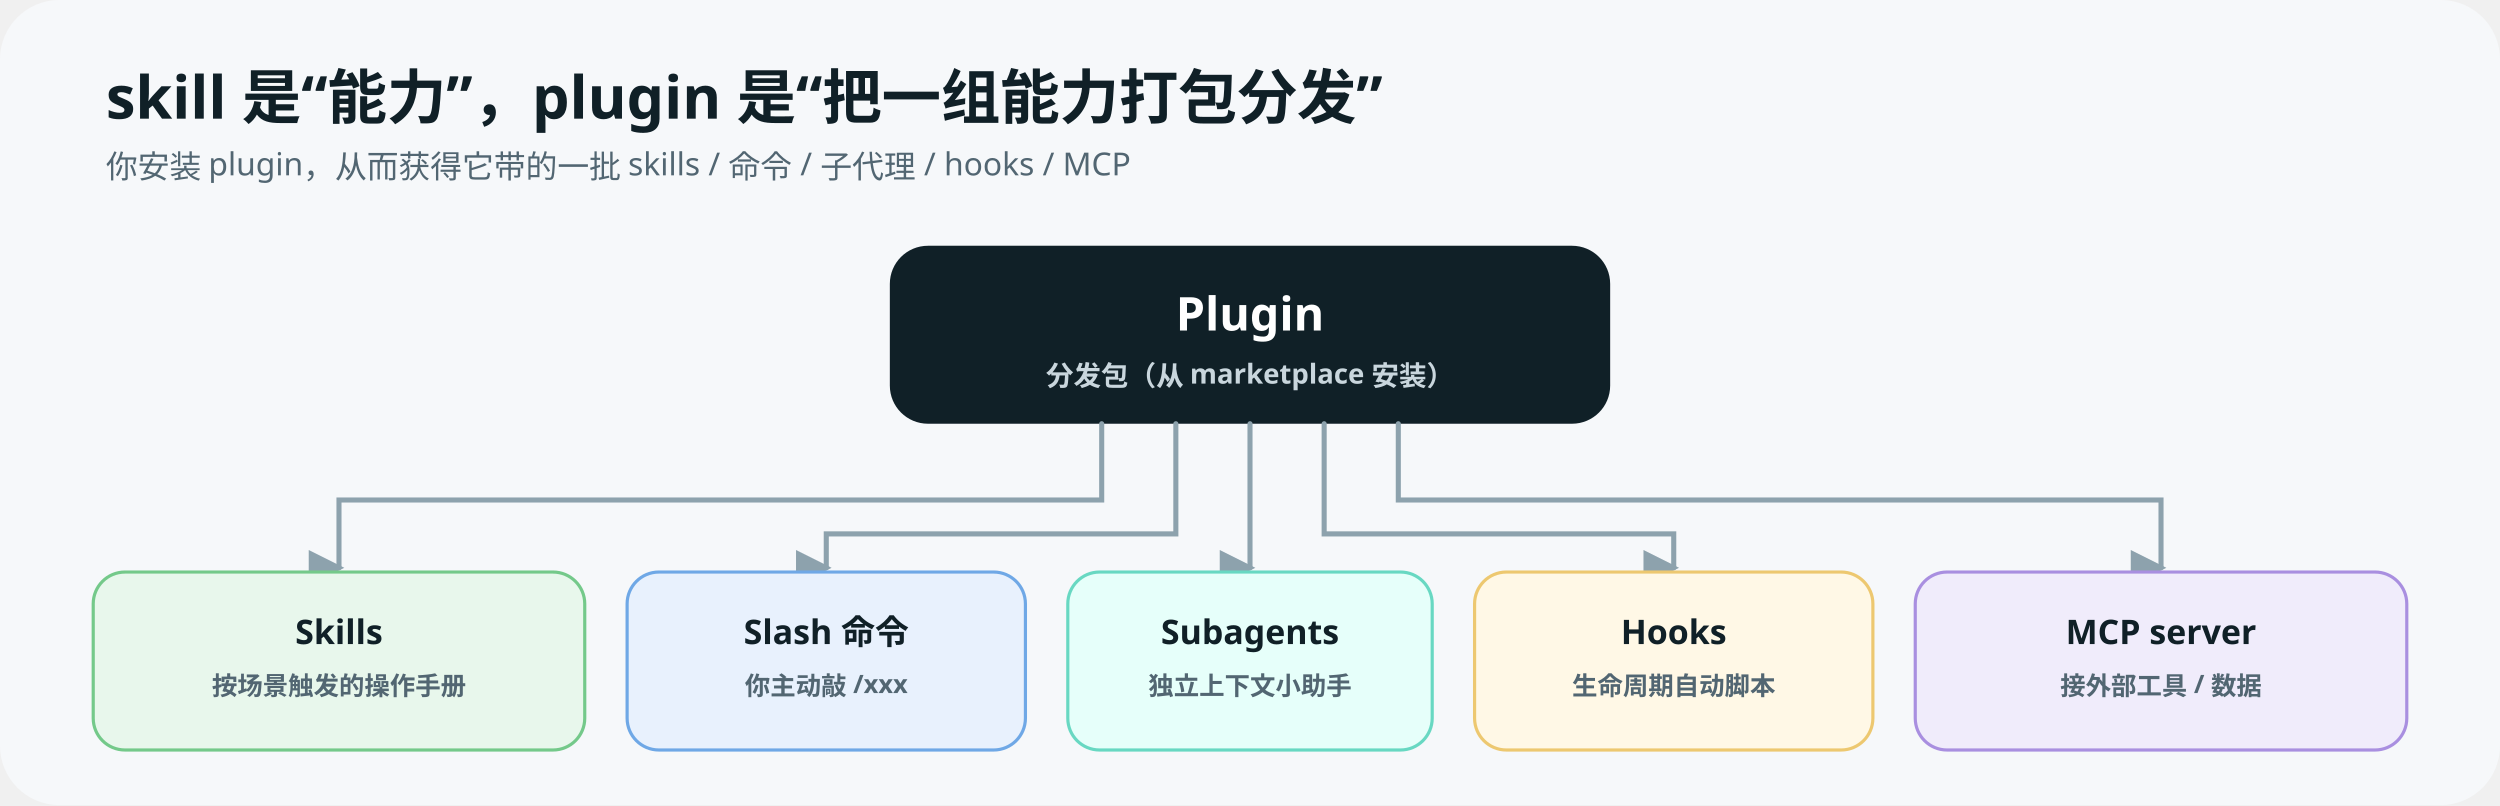
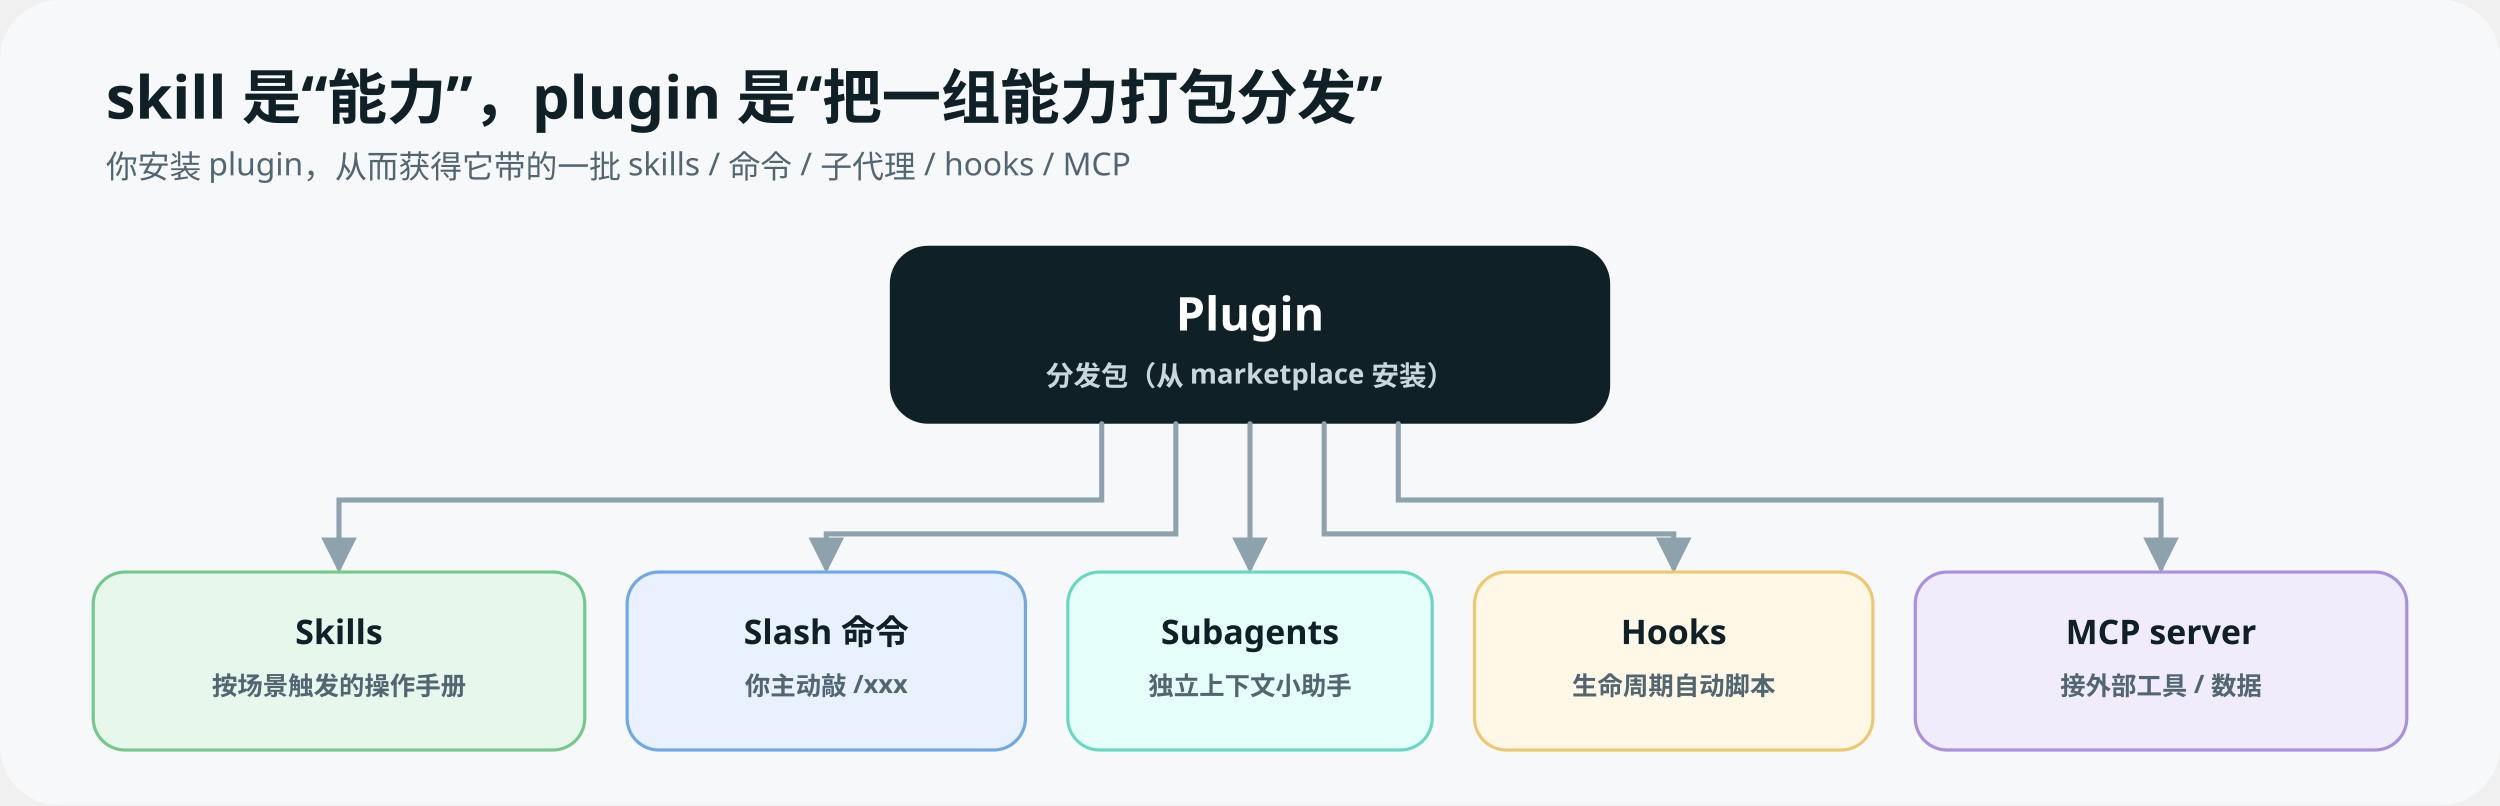
<svg xmlns="http://www.w3.org/2000/svg" width="1180" height="380" viewBox="0 0 1180 380" role="img" aria-labelledby="t d">
  <defs>
    <style>
      .title{font:800 28px ui-sans-serif,system-ui,sans-serif;fill:#102027}
      .sub{font:500 15px ui-sans-serif,system-ui,sans-serif;fill:#526672}
      .ph{font:800 22px ui-sans-serif,system-ui,sans-serif;fill:#ffffff}
      .psub{font:600 13px ui-sans-serif,system-ui,sans-serif;fill:#c9d6dd}
      .head{font:800 16px ui-sans-serif,system-ui,sans-serif;fill:#102027}
      .small{font:600 12px ui-sans-serif,system-ui,sans-serif;fill:#526672}
      .dark{fill:#102027}
      .green{fill:#e8f7ec;stroke:#74c98a;stroke-width:1.5}
      .blue{fill:#e8f1fd;stroke:#6fa8e6;stroke-width:1.5}
      .teal{fill:#e6fffa;stroke:#68d8c2;stroke-width:1.5}
      .amber{fill:#fff8e6;stroke:#edc870;stroke-width:1.5}
      .violet{fill:#f0ecfb;stroke:#a98fe0;stroke-width:1.5}
      .line{stroke:#8da2ad;stroke-width:2.4;fill:none;stroke-linecap:round}
    </style>
-     <marker id="ar" viewBox="0 0 10 10" refX="8.5" refY="5" markerWidth="7" markerHeight="7" orient="auto-start-end">
+     <marker id="ar" viewBox="0 0 10 10" refX="8.5" refY="5" markerWidth="7" markerHeight="7" orient="auto">
      <path d="M0 0 L10 5 L0 10 z" fill="#8da2ad" />
    </marker>
  </defs>
  <rect width="1180" height="380" rx="28" fill="#f6f8fa" />
  <text x="50" y="56" class="title">skill 是“能力”，plugin 是“把一组能力打包分发”</text>
  <text x="50" y="84" class="sub">你安装 plugin，从而获得它带的一批 skills / 命令 / 子代理 / hooks / MCP</text>
  <rect x="420" y="116" width="340" height="84" rx="18" class="dark" />
  <text x="590" y="156" text-anchor="middle" class="ph">Plugin</text>
  <text x="590" y="182" text-anchor="middle" class="psub">分发包（从 marketplace 安装）</text>
  <path d="M520 200 V236 H160 V268" class="line" marker-end="url(#ar)" />
  <path d="M555 200 V252 H390 V268" class="line" marker-end="url(#ar)" />
  <path d="M590 200 V268" class="line" marker-end="url(#ar)" />
  <path d="M625 200 V252 H790 V268" class="line" marker-end="url(#ar)" />
  <path d="M660 200 V236 H1020 V268" class="line" marker-end="url(#ar)" />
  <rect x="44" y="270" width="232" height="84" rx="15" class="green" />
  <text x="160" y="304" text-anchor="middle" class="head">Skills</text>
  <text x="160" y="328" text-anchor="middle" class="small">按场景触发的操作手册</text>
  <rect x="296" y="270" width="188" height="84" rx="15" class="blue" />
  <text x="390" y="304" text-anchor="middle" class="head">Slash 命令</text>
  <text x="390" y="328" text-anchor="middle" class="small">你主动敲 /xxx</text>
  <rect x="504" y="270" width="172" height="84" rx="15" class="teal" />
  <text x="590" y="304" text-anchor="middle" class="head">Subagents</text>
  <text x="590" y="328" text-anchor="middle" class="small">独立上下文小助手</text>
  <rect x="696" y="270" width="188" height="84" rx="15" class="amber" />
  <text x="790" y="304" text-anchor="middle" class="head">Hooks</text>
  <text x="790" y="328" text-anchor="middle" class="small">生命周期自动脚本</text>
  <rect x="904" y="270" width="232" height="84" rx="15" class="violet" />
  <text x="1020" y="304" text-anchor="middle" class="head">MCP server</text>
  <text x="1020" y="328" text-anchor="middle" class="small">接外部工具 / 数据</text>
</svg>
